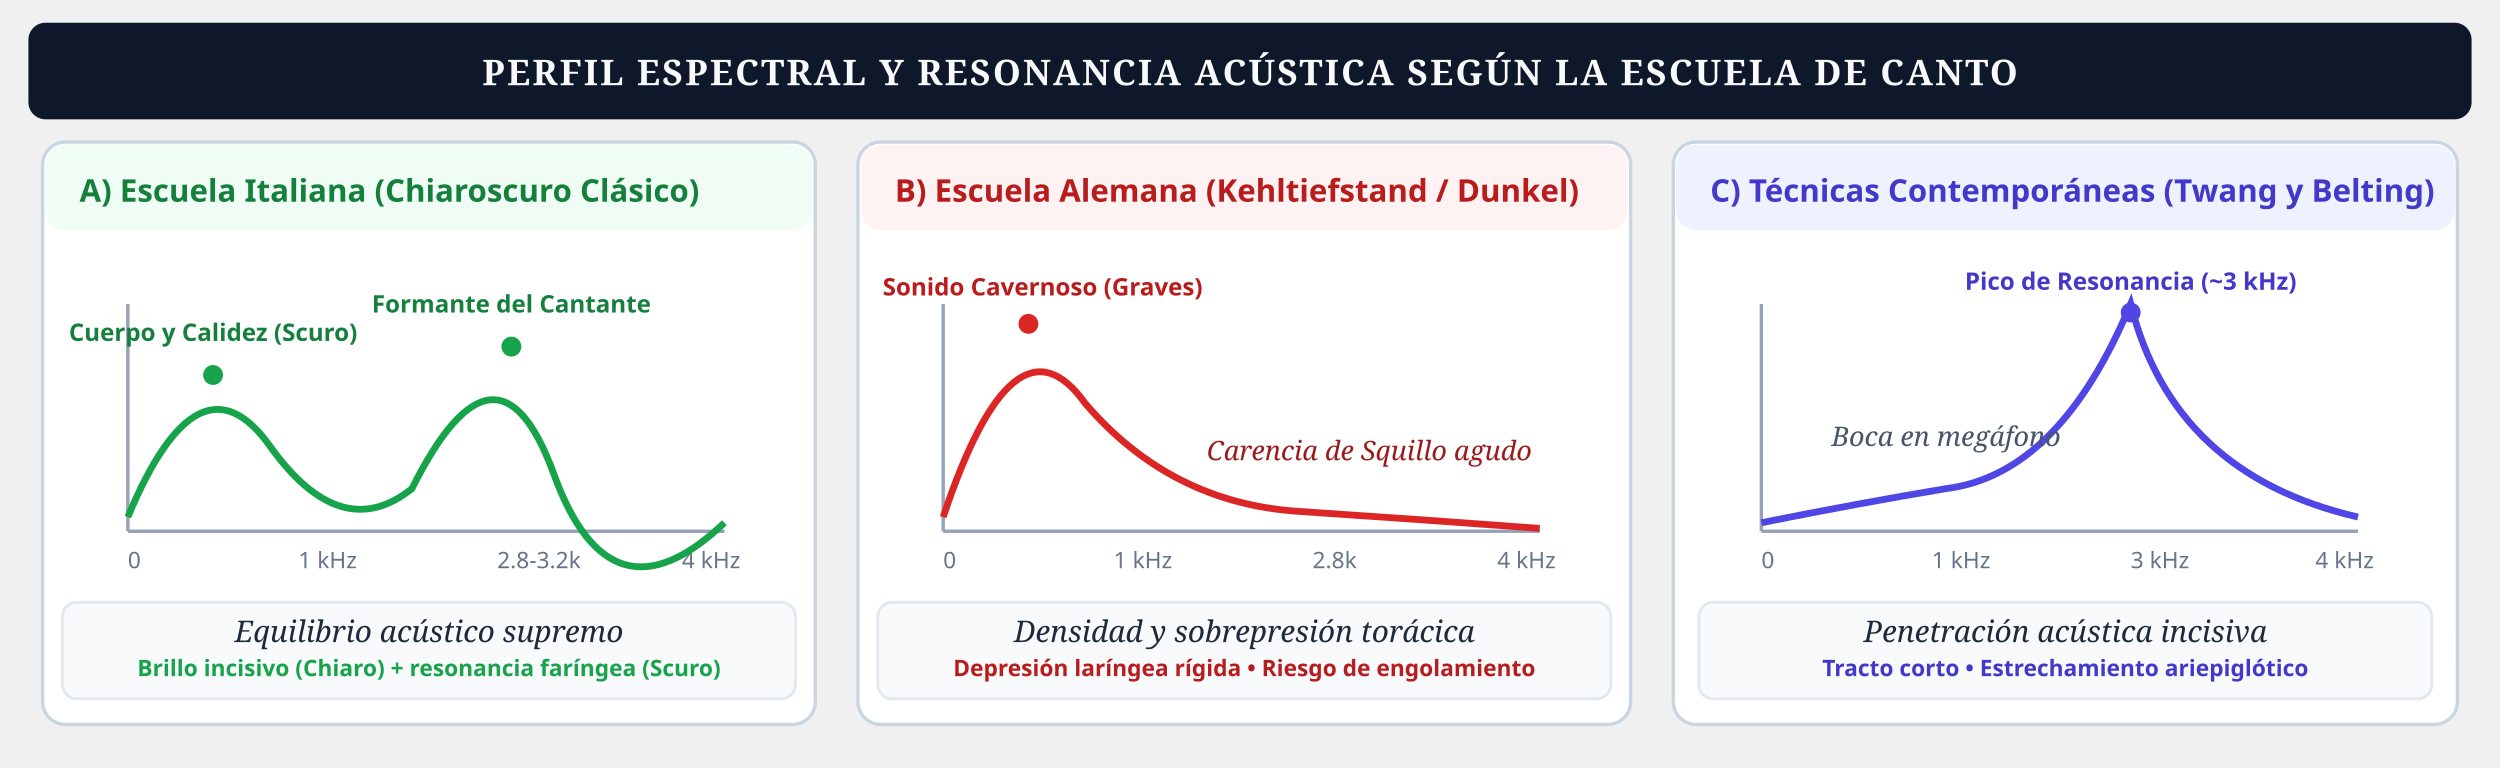
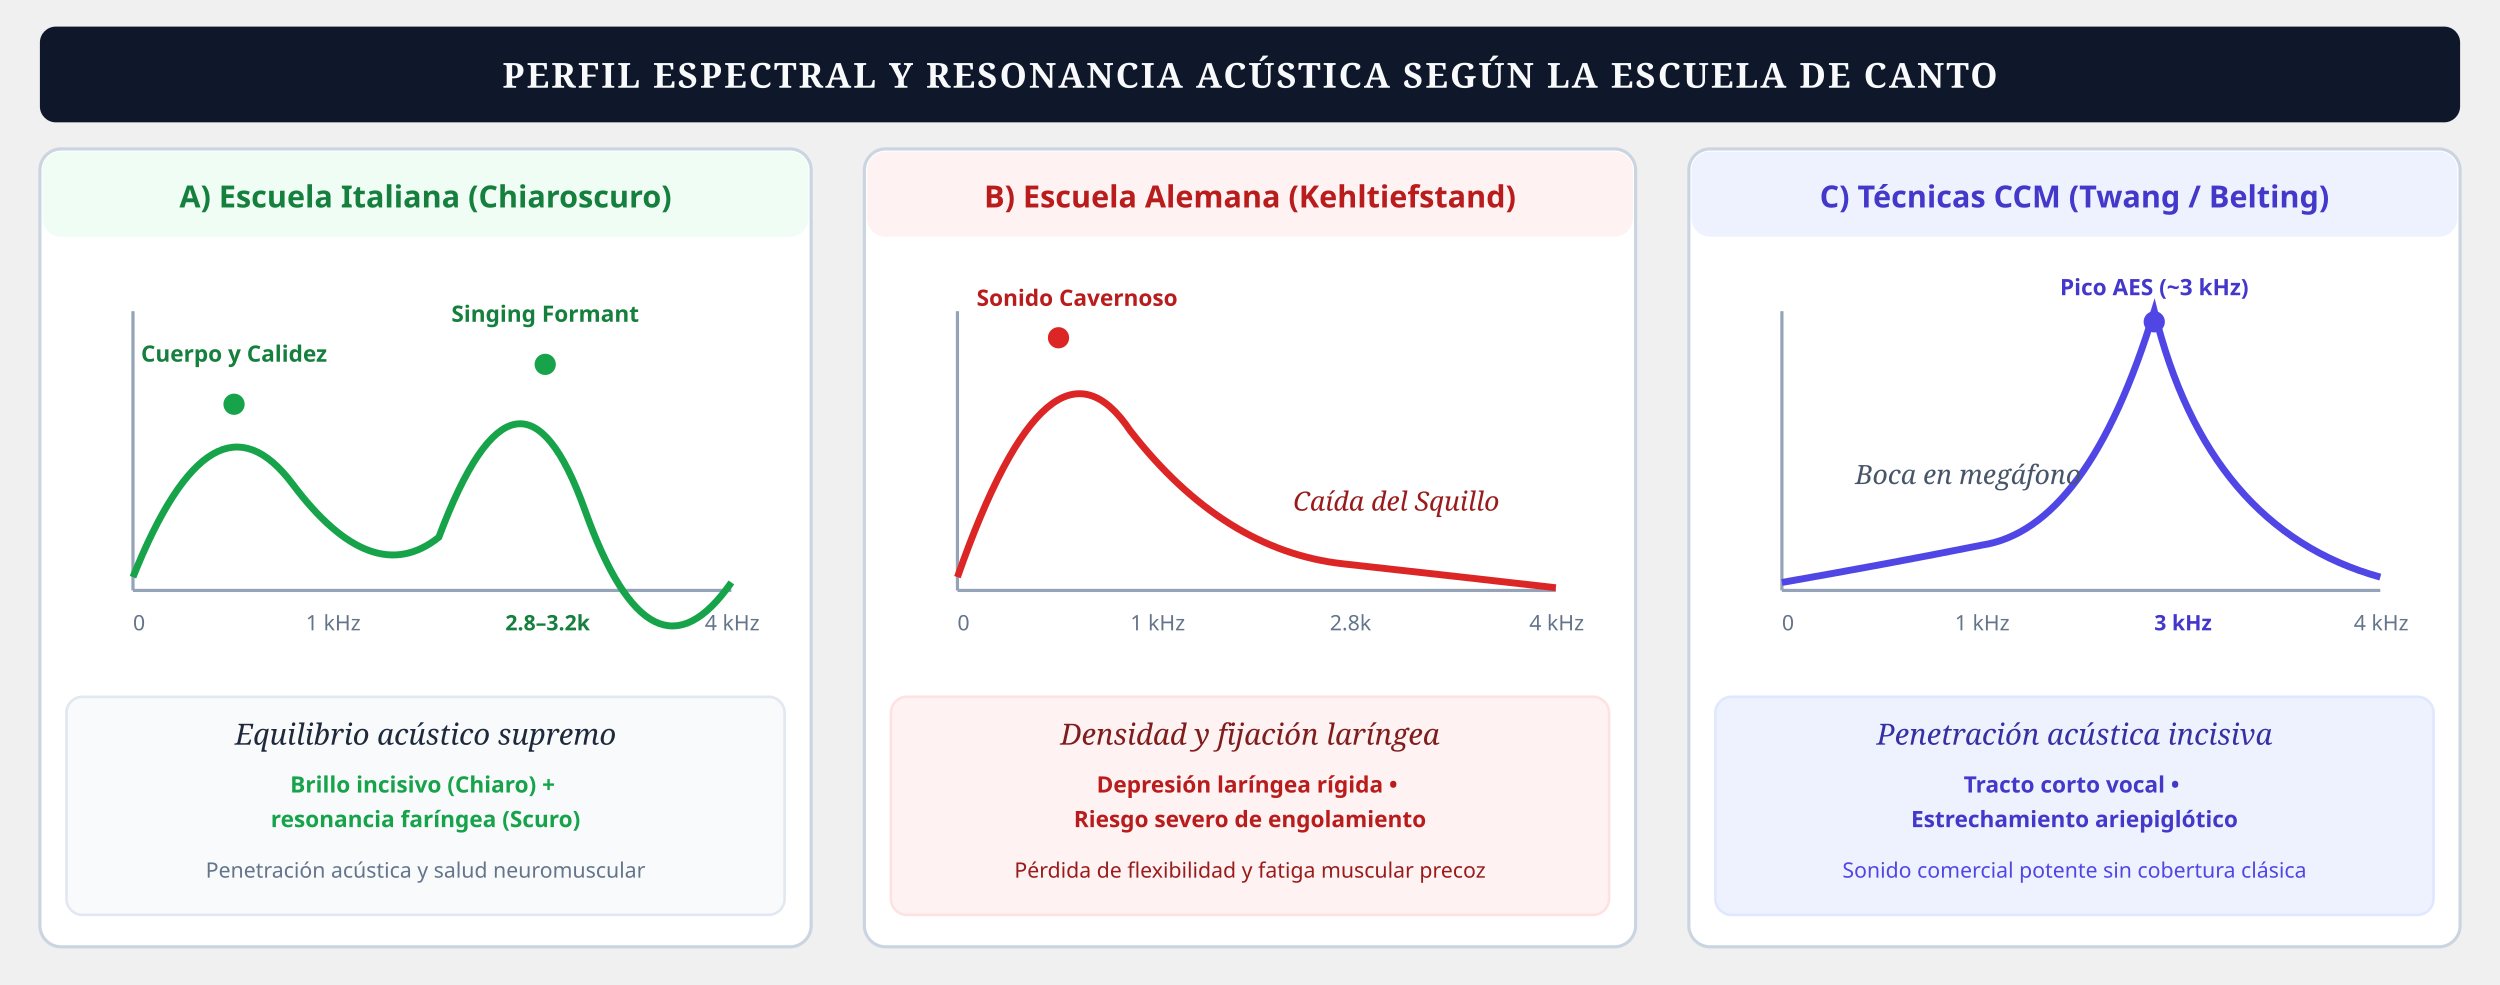
- <svg xmlns="http://www.w3.org/2000/svg" viewBox="0 0 880 270" width="100%" height="auto" style="background:#ffffff; border:1px solid #cbd5e1; border-radius:10px; padding:12px; box-shadow: 0 4px 20px rgba(15,23,42,0.06); display:block; margin:2.5rem auto;">
-   <rect x="10" y="8" width="860" height="34" rx="6" fill="#0f172a" />
-   <text x="440" y="30" text-anchor="middle" font-family="'Cinzel', Georgia, serif" font-size="12.5" font-weight="700" fill="#f8fafc" letter-spacing="0.06em">PERFIL ESPECTRAL Y RESONANCIA ACÚSTICA SEGÚN LA ESCUELA DE CANTO</text>
-   <rect x="15" y="50" width="272" height="205" rx="8" fill="#ffffff" stroke="#cbd5e1" stroke-width="1.2" />
-   <rect x="16" y="51" width="270" height="30" rx="7" fill="#f0fdf4" />
-   <text x="28" y="71" font-family="'Plus Jakarta Sans', system-ui, sans-serif" font-weight="700" font-size="11" fill="#15803d">A) Escuela Italiana (Chiaroscuro Clásico)</text>
-   <g transform="translate(30, 92)">
-     <line x1="15" y1="95" x2="225" y2="95" stroke="#94a3b8" stroke-width="1.2" />
-     <line x1="15" y1="15" x2="15" y2="95" stroke="#94a3b8" stroke-width="1.2" />
-     <text x="15" y="108" font-family="'Plus Jakarta Sans', sans-serif" font-size="8" fill="#64748b">0</text>
-     <text x="75" y="108" font-family="'Plus Jakarta Sans', sans-serif" font-size="8" fill="#64748b">1 kHz</text>
-     <text x="145" y="108" font-family="'Plus Jakarta Sans', sans-serif" font-size="8" fill="#64748b">2.8-3.2k</text>
-     <text x="210" y="108" font-family="'Plus Jakarta Sans', sans-serif" font-size="8" fill="#64748b">4 kHz</text>
-     <path d="M 15 90 Q 40 30, 65 65 T 115 80 Q 145 20, 165 75 T 225 92" fill="none" stroke="#16a34a" stroke-width="2.4" />
-     <circle cx="45" cy="40" r="3.5" fill="#16a34a" />
-     <text x="45" y="28" text-anchor="middle" font-family="'Plus Jakarta Sans', sans-serif" font-size="8.5" font-weight="700" fill="#15803d">Cuerpo y Calidez (Scuro)</text>
-     <circle cx="150" cy="30" r="3.5" fill="#16a34a" />
-     <text x="150" y="18" text-anchor="middle" font-family="'Plus Jakarta Sans', sans-serif" font-size="8.5" font-weight="700" fill="#15803d">Formante del Cantante</text>
+ <svg xmlns="http://www.w3.org/2000/svg" viewBox="0 0 940 370" width="100%" height="auto" style="background:#ffffff; border:1px solid #cbd5e1; border-radius:10px; padding:12px; box-shadow: 0 4px 20px rgba(15,23,42,0.06); display:block; margin:2.5rem auto;">
+   <rect x="15" y="10" width="910" height="36" rx="6" fill="#0f172a" />
+   <text x="470" y="33" text-anchor="middle" font-family="'Cinzel', Georgia, serif" font-size="13" font-weight="700" fill="#f8fafc" letter-spacing="0.06em">PERFIL ESPECTRAL Y RESONANCIA ACÚSTICA SEGÚN LA ESCUELA DE CANTO</text>
+   <rect x="15" y="56" width="290" height="300" rx="8" fill="#ffffff" stroke="#cbd5e1" stroke-width="1.2" />
+   <rect x="16" y="57" width="288" height="32" rx="7" fill="#f0fdf4" />
+   <text x="160" y="78" text-anchor="middle" font-family="'Plus Jakarta Sans', sans-serif" font-weight="700" font-size="11.5" fill="#15803d">A) Escuela Italiana (Chiaroscuro)</text>
+   <g transform="translate(30, 102)">
+     <line x1="20" y1="120" x2="245" y2="120" stroke="#94a3b8" stroke-width="1.2" />
+     <line x1="20" y1="15" x2="20" y2="120" stroke="#94a3b8" stroke-width="1.2" />
+     <text x="20" y="135" font-family="'Plus Jakarta Sans', sans-serif" font-size="8" fill="#64748b">0</text>
+     <text x="85" y="135" font-family="'Plus Jakarta Sans', sans-serif" font-size="8" fill="#64748b">1 kHz</text>
+     <text x="160" y="135" font-family="'Plus Jakarta Sans', sans-serif" font-size="8" font-weight="700" fill="#15803d">2.8–3.2k</text>
+     <text x="235" y="135" font-family="'Plus Jakarta Sans', sans-serif" font-size="8" fill="#64748b">4 kHz</text>
+     <path d="M 20 115 Q 50 40, 80 80 T 135 100 Q 165 20, 190 90 T 245 117" fill="none" stroke="#16a34a" stroke-width="2.6" />
+     <circle cx="58" cy="50" r="4" fill="#16a34a" />
+     <text x="58" y="34" text-anchor="middle" font-family="'Plus Jakarta Sans', sans-serif" font-size="8.5" font-weight="700" fill="#15803d">Cuerpo y Calidez</text>
+     <circle cx="175" cy="35" r="4" fill="#16a34a" />
+     <text x="175" y="19" text-anchor="middle" font-family="'Plus Jakarta Sans', sans-serif" font-size="8.5" font-weight="700" fill="#15803d">Singing Formant</text>
  </g>
-   <rect x="22" y="212" width="258" height="34" rx="5" fill="#f8fafc" stroke="#e2e8f0" />
-   <text x="151" y="226" text-anchor="middle" font-family="'Newsreader', Georgia, serif" font-style="italic" font-size="10.5" fill="#1e293b">Equilibrio acústico supremo</text>
-   <text x="151" y="238" text-anchor="middle" font-family="'Plus Jakarta Sans', sans-serif" font-size="8" font-weight="600" fill="#16a34a">Brillo incisivo (Chiaro) + resonancia faríngea (Scuro)</text>
-   <rect x="302" y="50" width="272" height="205" rx="8" fill="#ffffff" stroke="#cbd5e1" stroke-width="1.2" />
-   <rect x="303" y="51" width="270" height="30" rx="7" fill="#fef2f2" />
-   <text x="315" y="71" font-family="'Plus Jakarta Sans', system-ui, sans-serif" font-weight="700" font-size="11" fill="#b91c1c">B) Escuela Alemana (Kehltiefstand / Dunkel)</text>
-   <g transform="translate(317, 92)">
-     <line x1="15" y1="95" x2="225" y2="95" stroke="#94a3b8" stroke-width="1.2" />
-     <line x1="15" y1="15" x2="15" y2="95" stroke="#94a3b8" stroke-width="1.2" />
-     <text x="15" y="108" font-family="'Plus Jakarta Sans', sans-serif" font-size="8" fill="#64748b">0</text>
-     <text x="75" y="108" font-family="'Plus Jakarta Sans', sans-serif" font-size="8" fill="#64748b">1 kHz</text>
-     <text x="145" y="108" font-family="'Plus Jakarta Sans', sans-serif" font-size="8" fill="#64748b">2.8k</text>
-     <text x="210" y="108" font-family="'Plus Jakarta Sans', sans-serif" font-size="8" fill="#64748b">4 kHz</text>
-     <path d="M 15 90 Q 40 15, 65 50 Q 95 85, 140 88 T 225 94" fill="none" stroke="#dc2626" stroke-width="2.4" />
-     <circle cx="45" cy="22" r="3.5" fill="#dc2626" />
-     <text x="50" y="12" text-anchor="middle" font-family="'Plus Jakarta Sans', sans-serif" font-size="8.5" font-weight="700" fill="#b91c1c">Sonido Cavernoso (Graves)</text>
-     <text x="165" y="70" text-anchor="middle" font-family="'Newsreader', Georgia, serif" font-style="italic" font-size="9.5" fill="#991b1b">Carencia de Squillo agudo</text>
+   <rect x="25" y="262" width="270" height="82" rx="6" fill="#f8fafc" stroke="#e2e8f0" />
+   <text x="160" y="280" text-anchor="middle" font-family="'Newsreader', serif" font-style="italic" font-size="11" fill="#1e293b">Equilibrio acústico supremo</text>
+   <text x="160" y="298" text-anchor="middle" font-family="'Plus Jakarta Sans', sans-serif" font-size="8.5" font-weight="600" fill="#16a34a">
+     <tspan x="160" dy="0">Brillo incisivo (Chiaro) +</tspan>
+     <tspan x="160" dy="13">resonancia faríngea (Scuro)</tspan>
+   </text>
+   <text x="160" y="330" text-anchor="middle" font-family="'Plus Jakarta Sans', sans-serif" font-size="8" fill="#64748b">Penetración acústica y salud neuromuscular</text>
+   <rect x="325" y="56" width="290" height="300" rx="8" fill="#ffffff" stroke="#cbd5e1" stroke-width="1.2" />
+   <rect x="326" y="57" width="288" height="32" rx="7" fill="#fef2f2" />
+   <text x="470" y="78" text-anchor="middle" font-family="'Plus Jakarta Sans', sans-serif" font-weight="700" font-size="11.5" fill="#b91c1c">B) Escuela Alemana (Kehltiefstand)</text>
+   <g transform="translate(340, 102)">
+     <line x1="20" y1="120" x2="245" y2="120" stroke="#94a3b8" stroke-width="1.2" />
+     <line x1="20" y1="15" x2="20" y2="120" stroke="#94a3b8" stroke-width="1.2" />
+     <text x="20" y="135" font-family="'Plus Jakarta Sans', sans-serif" font-size="8" fill="#64748b">0</text>
+     <text x="85" y="135" font-family="'Plus Jakarta Sans', sans-serif" font-size="8" fill="#64748b">1 kHz</text>
+     <text x="160" y="135" font-family="'Plus Jakarta Sans', sans-serif" font-size="8" fill="#64748b">2.8k</text>
+     <text x="235" y="135" font-family="'Plus Jakarta Sans', sans-serif" font-size="8" fill="#64748b">4 kHz</text>
+     <path d="M 20 115 Q 55 15, 85 60 Q 120 105, 165 110 T 245 119" fill="none" stroke="#dc2626" stroke-width="2.6" />
+     <circle cx="58" cy="25" r="4" fill="#dc2626" />
+     <text x="65" y="13" text-anchor="middle" font-family="'Plus Jakarta Sans', sans-serif" font-size="8.5" font-weight="700" fill="#b91c1c">Sonido Cavernoso</text>
+     <text x="185" y="90" text-anchor="middle" font-family="'Newsreader', serif" font-style="italic" font-size="10" fill="#991b1b">Caída del Squillo</text>
  </g>
-   <rect x="309" y="212" width="258" height="34" rx="5" fill="#f8fafc" stroke="#e2e8f0" />
-   <text x="438" y="226" text-anchor="middle" font-family="'Newsreader', Georgia, serif" font-style="italic" font-size="10.5" fill="#1e293b">Densidad y sobrepresión torácica</text>
-   <text x="438" y="238" text-anchor="middle" font-family="'Plus Jakarta Sans', sans-serif" font-size="8" font-weight="600" fill="#b91c1c">Depresión laríngea rígida • Riesgo de engolamiento</text>
-   <rect x="589" y="50" width="276" height="205" rx="8" fill="#ffffff" stroke="#cbd5e1" stroke-width="1.2" />
-   <rect x="590" y="51" width="274" height="30" rx="7" fill="#eef2ff" />
-   <text x="602" y="71" font-family="'Plus Jakarta Sans', system-ui, sans-serif" font-weight="700" font-size="11" fill="#4338ca">C) Técnicas Contemporáneas (Twang y Belting)</text>
-   <g transform="translate(605, 92)">
-     <line x1="15" y1="95" x2="225" y2="95" stroke="#94a3b8" stroke-width="1.2" />
-     <line x1="15" y1="15" x2="15" y2="95" stroke="#94a3b8" stroke-width="1.2" />
-     <text x="15" y="108" font-family="'Plus Jakarta Sans', sans-serif" font-size="8" fill="#64748b">0</text>
-     <text x="75" y="108" font-family="'Plus Jakarta Sans', sans-serif" font-size="8" fill="#64748b">1 kHz</text>
-     <text x="145" y="108" font-family="'Plus Jakarta Sans', sans-serif" font-size="8" fill="#64748b">3 kHz</text>
-     <text x="210" y="108" font-family="'Plus Jakarta Sans', sans-serif" font-size="8" fill="#64748b">4 kHz</text>
-     <path d="M 15 92 Q 50 85, 80 80 Q 120 75, 145 15 Q 160 75, 225 90" fill="none" stroke="#4f46e5" stroke-width="2.4" />
-     <circle cx="145" cy="18" r="3.5" fill="#4f46e5" />
-     <text x="145" y="10" text-anchor="middle" font-family="'Plus Jakarta Sans', sans-serif" font-size="8.5" font-weight="700" fill="#4338ca">Pico de Resonancia (~3 kHz)</text>
-     <text x="80" y="65" text-anchor="middle" font-family="'Newsreader', Georgia, serif" font-style="italic" font-size="9.5" fill="#475569">Boca en megáfono</text>
+   <rect x="335" y="262" width="270" height="82" rx="6" fill="#fef2f2" stroke="#fee2e2" />
+   <text x="470" y="280" text-anchor="middle" font-family="'Newsreader', serif" font-style="italic" font-size="11" fill="#7f1d1d">Densidad y fijación laríngea</text>
+   <text x="470" y="298" text-anchor="middle" font-family="'Plus Jakarta Sans', sans-serif" font-size="8.5" font-weight="600" fill="#b91c1c">
+     <tspan x="470" dy="0">Depresión laríngea rígida •</tspan>
+     <tspan x="470" dy="13">Riesgo severo de engolamiento</tspan>
+   </text>
+   <text x="470" y="330" text-anchor="middle" font-family="'Plus Jakarta Sans', sans-serif" font-size="8" fill="#991b1b">Pérdida de flexibilidad y fatiga muscular precoz</text>
+   <rect x="635" y="56" width="290" height="300" rx="8" fill="#ffffff" stroke="#cbd5e1" stroke-width="1.2" />
+   <rect x="636" y="57" width="288" height="32" rx="7" fill="#eef2ff" />
+   <text x="780" y="78" text-anchor="middle" font-family="'Plus Jakarta Sans', sans-serif" font-weight="700" font-size="11.5" fill="#4338ca">C) Técnicas CCM (Twang / Belting)</text>
+   <g transform="translate(650, 102)">
+     <line x1="20" y1="120" x2="245" y2="120" stroke="#94a3b8" stroke-width="1.2" />
+     <line x1="20" y1="15" x2="20" y2="120" stroke="#94a3b8" stroke-width="1.2" />
+     <text x="20" y="135" font-family="'Plus Jakarta Sans', sans-serif" font-size="8" fill="#64748b">0</text>
+     <text x="85" y="135" font-family="'Plus Jakarta Sans', sans-serif" font-size="8" fill="#64748b">1 kHz</text>
+     <text x="160" y="135" font-family="'Plus Jakarta Sans', sans-serif" font-size="8" font-weight="700" fill="#4338ca">3 kHz</text>
+     <text x="235" y="135" font-family="'Plus Jakarta Sans', sans-serif" font-size="8" fill="#64748b">4 kHz</text>
+     <path d="M 20 117 Q 60 110, 95 103 Q 135 97, 160 15 Q 180 97, 245 115" fill="none" stroke="#4f46e5" stroke-width="2.6" />
+     <circle cx="160" cy="19" r="4" fill="#4f46e5" />
+     <text x="160" y="9" text-anchor="middle" font-family="'Plus Jakarta Sans', sans-serif" font-size="8.5" font-weight="700" fill="#4338ca">Pico AES (~3 kHz)</text>
+     <text x="90" y="80" text-anchor="middle" font-family="'Newsreader', serif" font-style="italic" font-size="10" fill="#475569">Boca en megáfono</text>
  </g>
-   <rect x="598" y="212" width="258" height="34" rx="5" fill="#f8fafc" stroke="#e2e8f0" />
-   <text x="727" y="226" text-anchor="middle" font-family="'Newsreader', Georgia, serif" font-style="italic" font-size="10.5" fill="#1e293b">Penetración acústica incisiva</text>
-   <text x="727" y="238" text-anchor="middle" font-family="'Plus Jakarta Sans', sans-serif" font-size="8" font-weight="600" fill="#4338ca">Tracto corto • Estrechamiento ariepiglótico</text>
+   <rect x="645" y="262" width="270" height="82" rx="6" fill="#eef2ff" stroke="#e0e7ff" />
+   <text x="780" y="280" text-anchor="middle" font-family="'Newsreader', serif" font-style="italic" font-size="11" fill="#3730a3">Penetración acústica incisiva</text>
+   <text x="780" y="298" text-anchor="middle" font-family="'Plus Jakarta Sans', sans-serif" font-size="8.5" font-weight="600" fill="#4338ca">
+     <tspan x="780" dy="0">Tracto corto vocal •</tspan>
+     <tspan x="780" dy="13">Estrechamiento ariepiglótico</tspan>
+   </text>
+   <text x="780" y="330" text-anchor="middle" font-family="'Plus Jakarta Sans', sans-serif" font-size="8" fill="#4f46e5">Sonido comercial potente sin cobertura clásica</text>
</svg>
